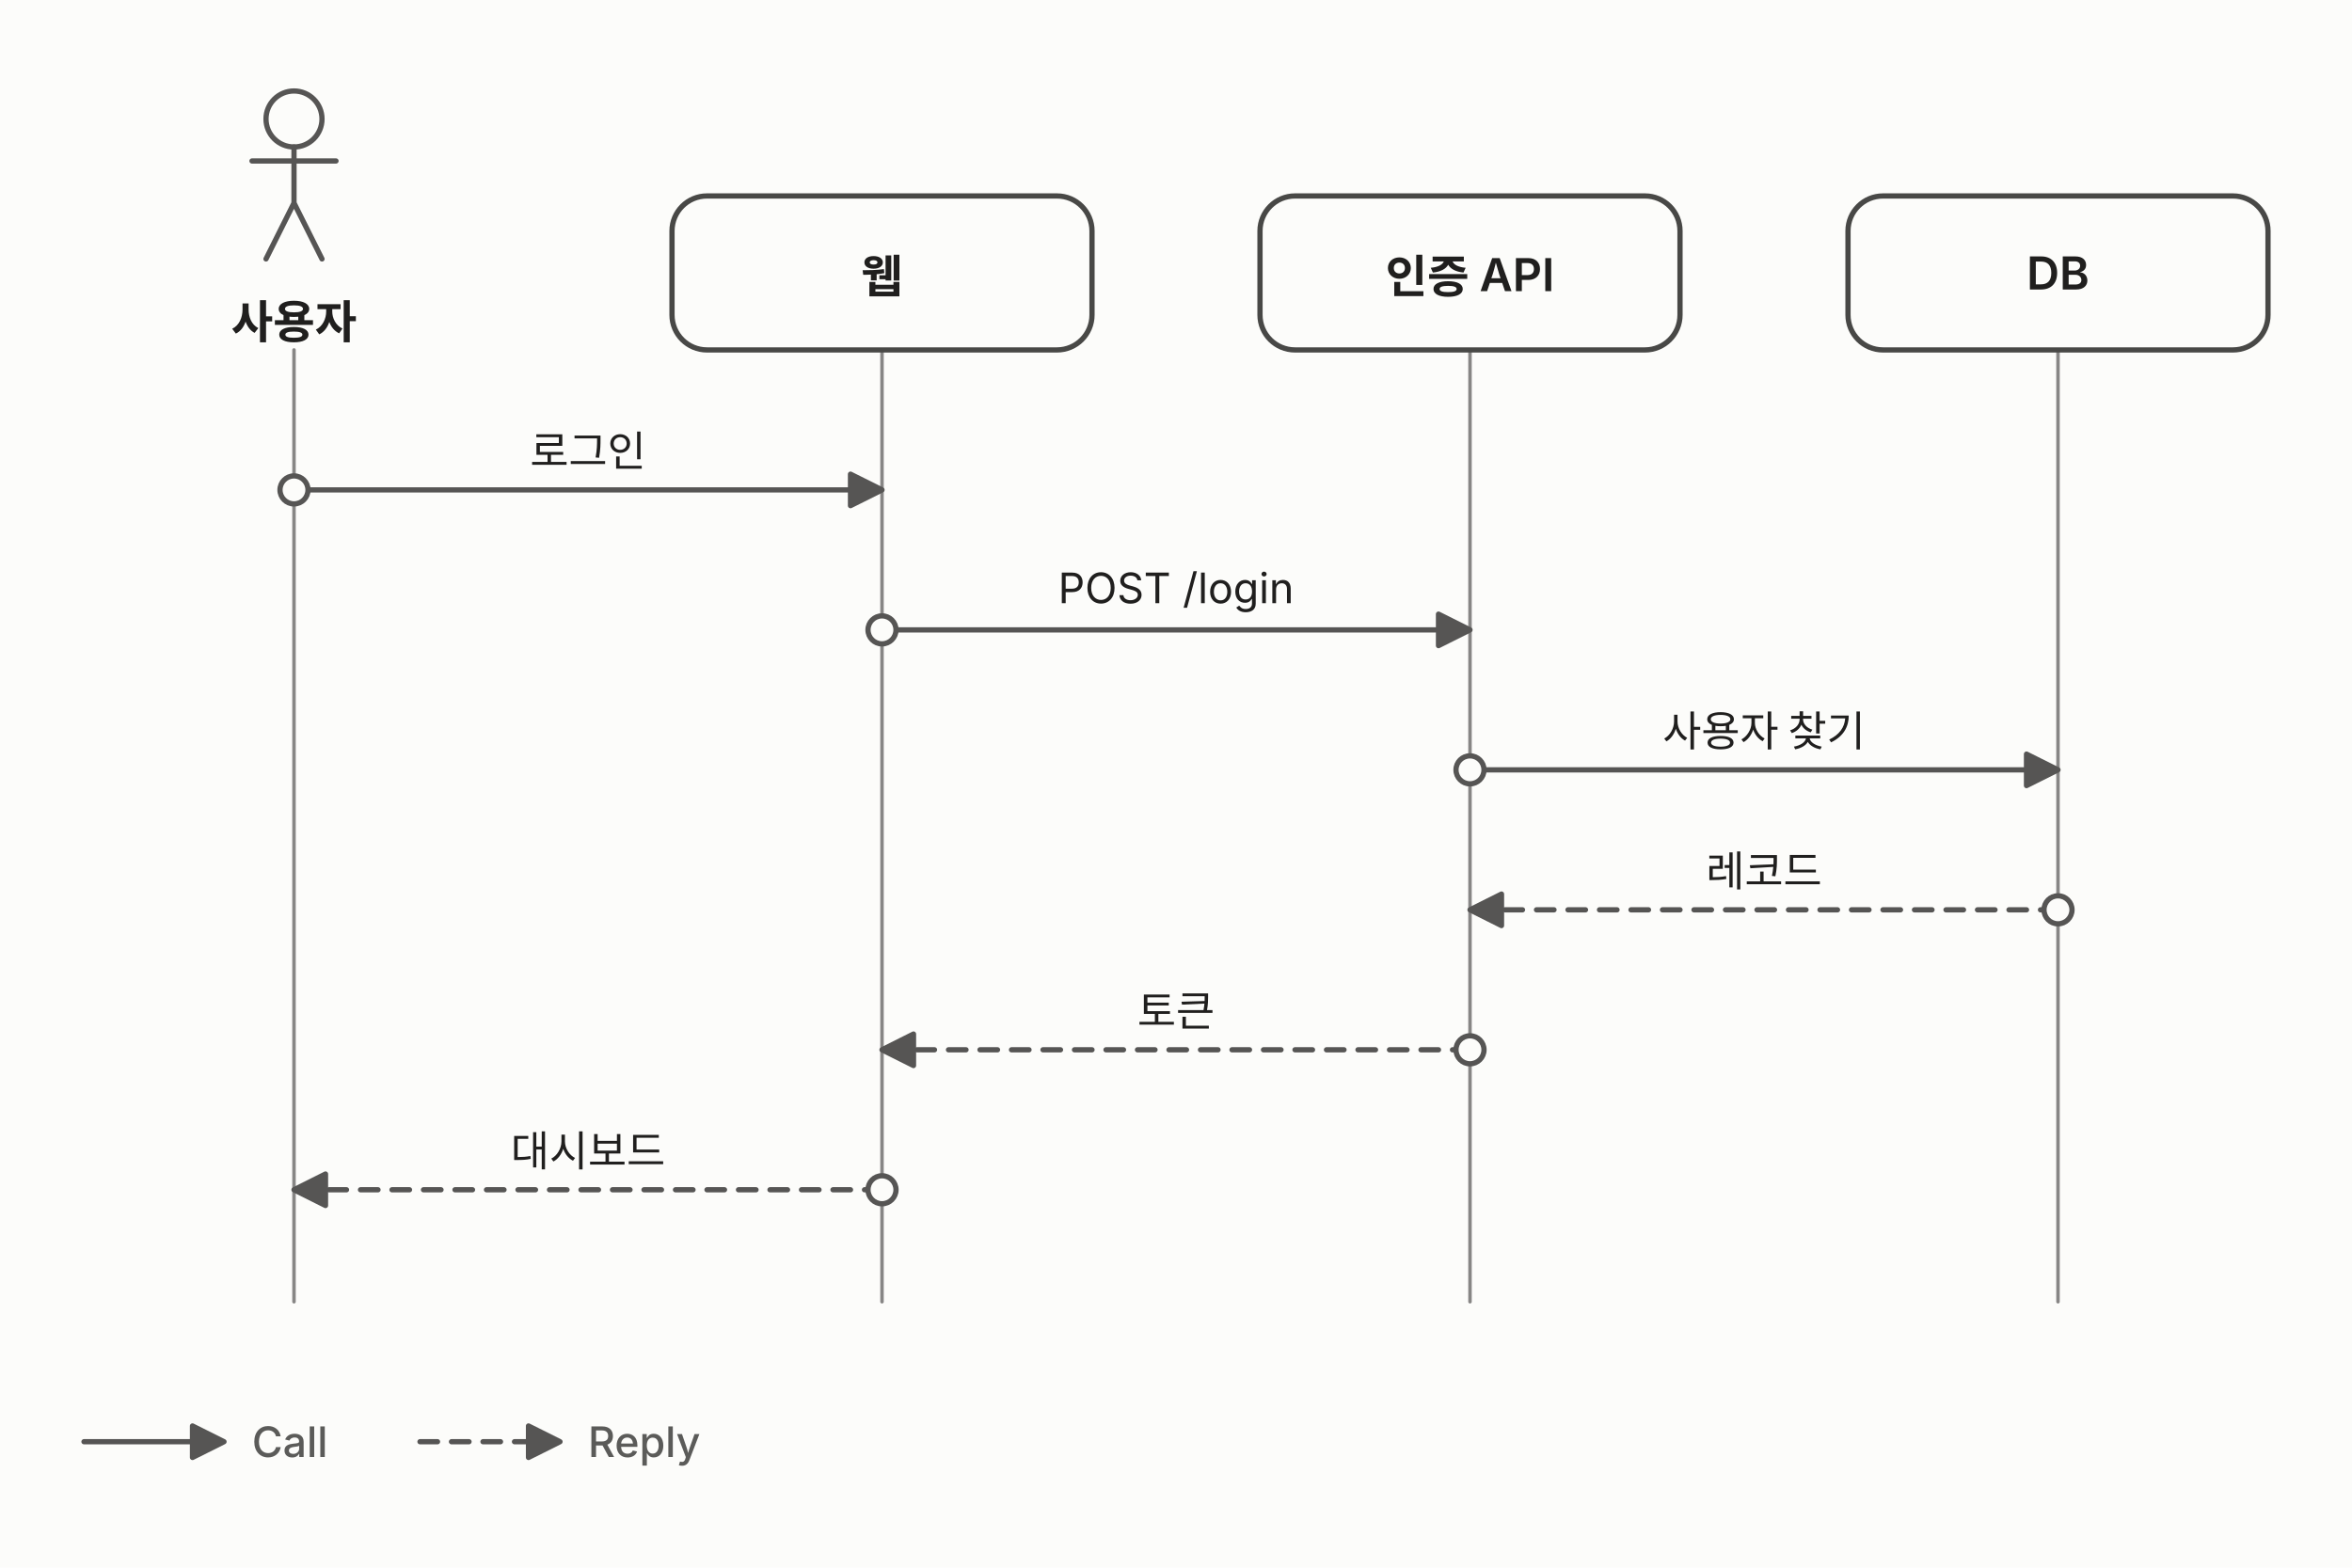
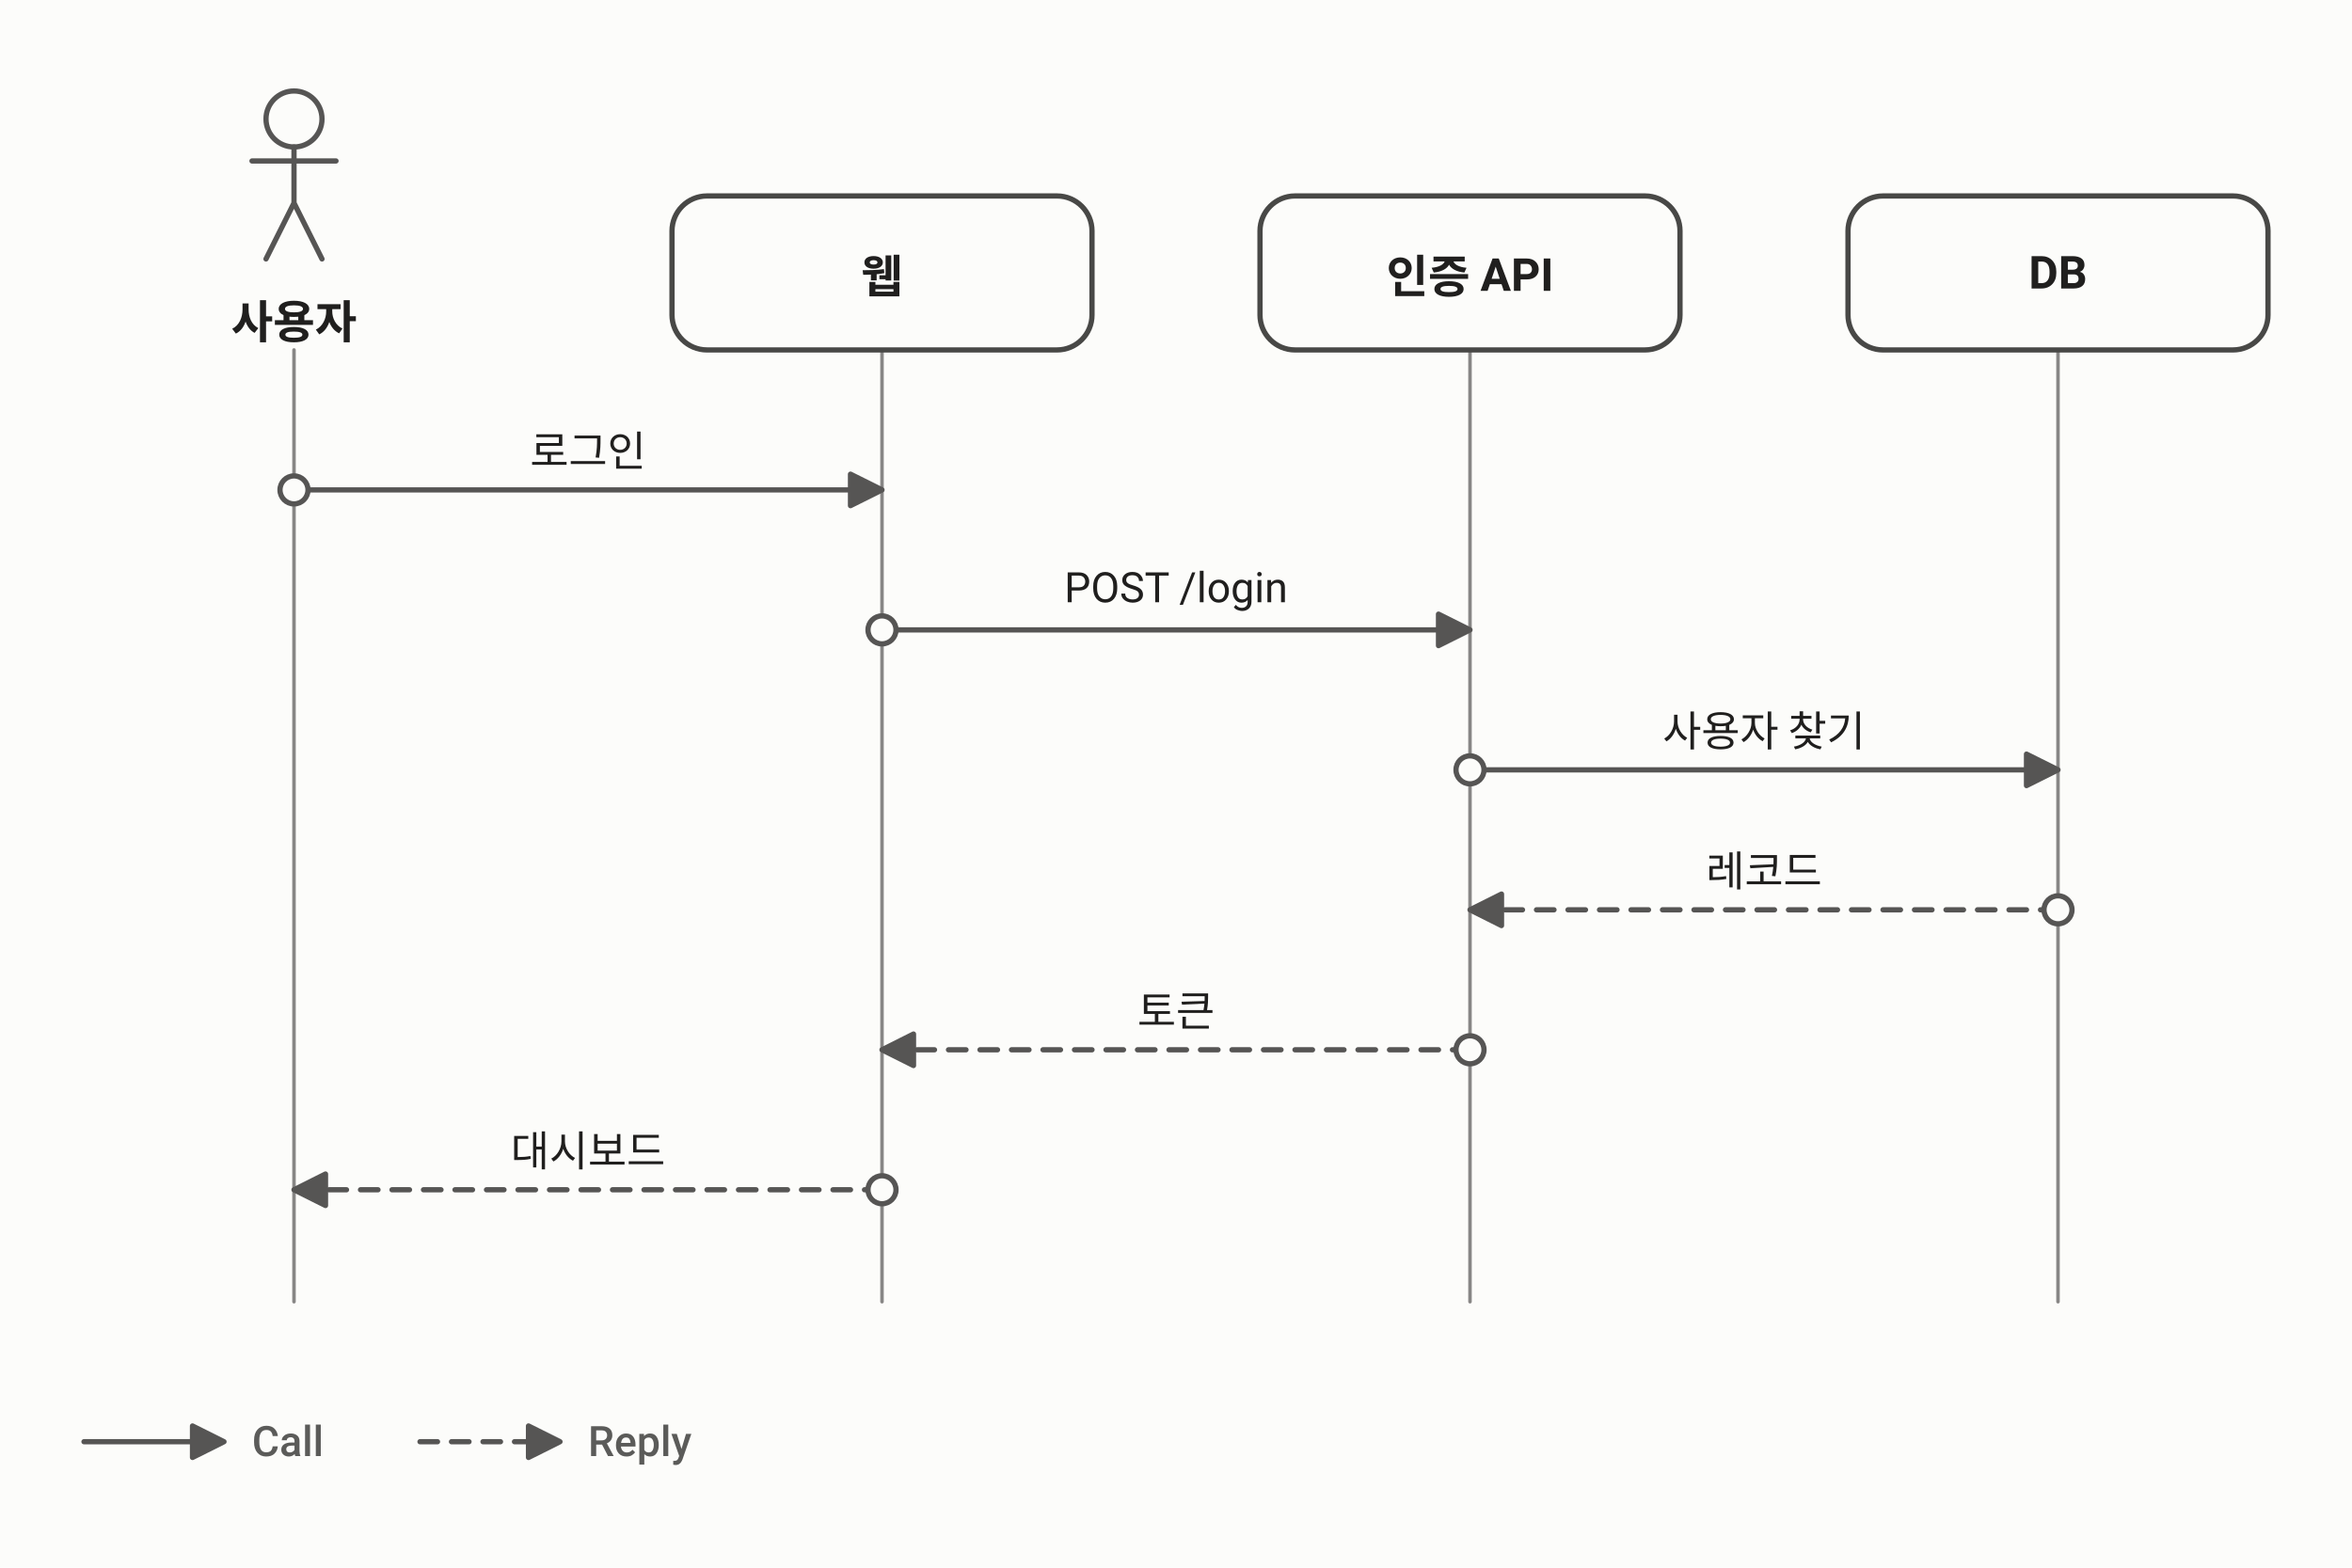
<svg xmlns="http://www.w3.org/2000/svg" class="ursula" data-theme="band" viewBox="0 0 672 448" width="672" height="448" role="img">
-   <style>.ursula{font-family:'IBM Plex Sans KR', 'Apple SD Gothic Neo', 'Noto Sans KR', -apple-system, sans-serif}
+   <style>.ursula{font-family:-apple-system, BlinkMacSystemFont, 'Segoe UI', Roboto, 'Helvetica Neue', 'Apple SD Gothic Neo', 'Noto Sans KR', 'Malgun Gothic', sans-serif}
.ursula-bg{fill:var(--ursula-surface,#fcfcfa)}
- .ursula-name{font:600 13px 'IBM Plex Sans KR', 'Apple SD Gothic Neo', 'Noto Sans KR', -apple-system, sans-serif;fill:var(--ursula-fg,#201f1e);text-anchor:middle}
- .ursula-body{font:400 12px 'IBM Plex Sans KR', 'Apple SD Gothic Neo', 'Noto Sans KR', -apple-system, sans-serif;fill:var(--ursula-fg,#201f1e)}
- .ursula-legend{font:500 12px 'IBM Plex Sans KR', 'Apple SD Gothic Neo', 'Noto Sans KR', -apple-system, sans-serif;fill:var(--ursula-muted,#5b5b59)}
+ .ursula-name{font:600 13px -apple-system, BlinkMacSystemFont, 'Segoe UI', Roboto, 'Helvetica Neue', 'Apple SD Gothic Neo', 'Noto Sans KR', 'Malgun Gothic', sans-serif;fill:var(--ursula-fg,#201f1e);text-anchor:middle}
+ .ursula-body{font:400 12px -apple-system, BlinkMacSystemFont, 'Segoe UI', Roboto, 'Helvetica Neue', 'Apple SD Gothic Neo', 'Noto Sans KR', 'Malgun Gothic', sans-serif;fill:var(--ursula-fg,#201f1e)}
+ .ursula-legend{font:500 12px -apple-system, BlinkMacSystemFont, 'Segoe UI', Roboto, 'Helvetica Neue', 'Apple SD Gothic Neo', 'Noto Sans KR', 'Malgun Gothic', sans-serif;fill:var(--ursula-muted,#5b5b59)}
.ursula-start{text-anchor:start}
.ursula-middle{text-anchor:middle}
.ursula-box{fill:var(--ursula-surface,#fcfcfa);stroke:var(--ursula-border,#484846);stroke-width:1.5;stroke-linejoin:round}
.ursula-rule{fill:none;stroke:var(--ursula-surface,#fcfcfa);stroke-width:1}
.ursula-edge{fill:none;stroke:var(--ursula-line,#565554);stroke-width:1.5;stroke-linecap:round;stroke-linejoin:round}
.ursula-edge--pending{stroke-dasharray:5 4}
.ursula-edge--msg{stroke:var(--ursula-line,#565554)}
.ursula-edge--msg.ursula-edge--pending{stroke-dasharray:5 4}
.ursula-port{display:inline;fill:var(--ursula-surface,#fcfcfa);stroke:var(--ursula-line,#565554);stroke-width:1.5}
.ursula-port--msg{stroke:var(--ursula-line,#565554)}
.ursula-lifeline{fill:none;stroke:var(--ursula-faint,#878685);stroke-width:1;stroke-linecap:round}
.ursula-head{stroke-width:1.5;stroke-linejoin:round}
.ursula-head--msg{fill:var(--ursula-line,#565554);stroke:var(--ursula-line,#565554)}
@media (prefers-color-scheme: dark){
- .ursula{font-family:'IBM Plex Sans KR', 'Apple SD Gothic Neo', 'Noto Sans KR', -apple-system, sans-serif}
+ .ursula{font-family:-apple-system, BlinkMacSystemFont, 'Segoe UI', Roboto, 'Helvetica Neue', 'Apple SD Gothic Neo', 'Noto Sans KR', 'Malgun Gothic', sans-serif}
.ursula-bg{fill:var(--ursula-surface,#171614)}
- .ursula-name{font:600 13px 'IBM Plex Sans KR', 'Apple SD Gothic Neo', 'Noto Sans KR', -apple-system, sans-serif;fill:var(--ursula-fg,#efeeec);text-anchor:middle}
- .ursula-body{font:400 12px 'IBM Plex Sans KR', 'Apple SD Gothic Neo', 'Noto Sans KR', -apple-system, sans-serif;fill:var(--ursula-fg,#efeeec)}
- .ursula-legend{font:500 12px 'IBM Plex Sans KR', 'Apple SD Gothic Neo', 'Noto Sans KR', -apple-system, sans-serif;fill:var(--ursula-muted,#b2b1af)}
+ .ursula-name{font:600 13px -apple-system, BlinkMacSystemFont, 'Segoe UI', Roboto, 'Helvetica Neue', 'Apple SD Gothic Neo', 'Noto Sans KR', 'Malgun Gothic', sans-serif;fill:var(--ursula-fg,#efeeec);text-anchor:middle}
+ .ursula-body{font:400 12px -apple-system, BlinkMacSystemFont, 'Segoe UI', Roboto, 'Helvetica Neue', 'Apple SD Gothic Neo', 'Noto Sans KR', 'Malgun Gothic', sans-serif;fill:var(--ursula-fg,#efeeec)}
+ .ursula-legend{font:500 12px -apple-system, BlinkMacSystemFont, 'Segoe UI', Roboto, 'Helvetica Neue', 'Apple SD Gothic Neo', 'Noto Sans KR', 'Malgun Gothic', sans-serif;fill:var(--ursula-muted,#b2b1af)}
.ursula-start{text-anchor:start}
.ursula-middle{text-anchor:middle}
.ursula-box{fill:var(--ursula-surface,#171614);stroke:var(--ursula-border,#bebdbb);stroke-width:1.5;stroke-linejoin:round}
.ursula-rule{fill:none;stroke:var(--ursula-surface,#171614);stroke-width:1}
.ursula-edge{fill:none;stroke:var(--ursula-line,#a5a4a2);stroke-width:1.5;stroke-linecap:round;stroke-linejoin:round}
.ursula-edge--pending{stroke-dasharray:5 4}
.ursula-edge--msg{stroke:var(--ursula-line,#a5a4a2)}
.ursula-edge--msg.ursula-edge--pending{stroke-dasharray:5 4}
.ursula-port{display:inline;fill:var(--ursula-surface,#171614);stroke:var(--ursula-line,#a5a4a2);stroke-width:1.5}
.ursula-port--msg{stroke:var(--ursula-line,#a5a4a2)}
.ursula-lifeline{fill:none;stroke:var(--ursula-faint,#757472);stroke-width:1;stroke-linecap:round}
.ursula-head{stroke-width:1.5;stroke-linejoin:round}
.ursula-head--msg{fill:var(--ursula-line,#a5a4a2);stroke:var(--ursula-line,#a5a4a2)}
}</style>
  <defs>
    <marker id="ursula-arrow-msg-end" viewBox="0 0 9 9" refX="0" refY="4.5" markerWidth="9" markerHeight="9" markerUnits="userSpaceOnUse" orient="auto" overflow="visible">
      <path class="ursula-head ursula-head--msg" d="M0 0L9 4.5L0 9Z" />
    </marker>
  </defs>
  <rect class="ursula-bg" x="0" y="0" width="672" height="448" />
  <path class="ursula-lifeline" d="M84 100 L84 372" data-participant="U" />
  <path class="ursula-lifeline" d="M252 100 L252 372" data-participant="W" />
  <path class="ursula-lifeline" d="M420 100 L420 372" data-participant="A" />
  <path class="ursula-lifeline" d="M588 100 L588 372" data-participant="D" />
  <rect class="ursula-bg" x="144" y="120" width="48" height="16" />
  <rect class="ursula-bg" x="296" y="160" width="80" height="16" />
  <rect class="ursula-bg" x="468" y="200" width="72" height="16" />
  <rect class="ursula-bg" x="480" y="240" width="48" height="16" />
  <rect class="ursula-bg" x="320" y="280" width="32" height="16" />
  <rect class="ursula-bg" x="140" y="320" width="56" height="16" />
  <path class="ursula-edge ursula-edge--msg ursula-edge--arrow" d="M84 140 L243 140" marker-end="url(#ursula-arrow-msg-end)" data-message="0" data-from="U" data-to="W" data-kind="call" />
  <circle class="ursula-port ursula-port--msg" cx="84" cy="140" r="4" />
  <path class="ursula-edge ursula-edge--msg ursula-edge--arrow" d="M252 180 L411 180" marker-end="url(#ursula-arrow-msg-end)" data-message="1" data-from="W" data-to="A" data-kind="call" />
  <circle class="ursula-port ursula-port--msg" cx="252" cy="180" r="4" />
  <path class="ursula-edge ursula-edge--msg ursula-edge--arrow" d="M420 220 L579 220" marker-end="url(#ursula-arrow-msg-end)" data-message="2" data-from="A" data-to="D" data-kind="call" />
  <circle class="ursula-port ursula-port--msg" cx="420" cy="220" r="4" />
  <path class="ursula-edge ursula-edge--msg ursula-edge--arrow ursula-edge--pending" d="M588 260 L429 260" marker-end="url(#ursula-arrow-msg-end)" data-message="3" data-from="D" data-to="A" data-kind="reply" />
  <circle class="ursula-port ursula-port--msg" cx="588" cy="260" r="4" />
  <path class="ursula-edge ursula-edge--msg ursula-edge--arrow ursula-edge--pending" d="M420 300 L261 300" marker-end="url(#ursula-arrow-msg-end)" data-message="4" data-from="A" data-to="W" data-kind="reply" />
  <circle class="ursula-port ursula-port--msg" cx="420" cy="300" r="4" />
  <path class="ursula-edge ursula-edge--msg ursula-edge--arrow ursula-edge--pending" d="M252 340 L93 340" marker-end="url(#ursula-arrow-msg-end)" data-message="5" data-from="W" data-to="U" data-kind="reply" />
  <circle class="ursula-port ursula-port--msg" cx="252" cy="340" r="4" />
  <circle class="ursula-edge" cx="84" cy="34" r="8" data-participant="U" />
  <path class="ursula-edge" d="M84 42V58M72 46H96M84 58L76 74M84 58L92 74" data-participant="U" />
  <rect class="ursula-box" x="192" y="56" width="120" height="44" rx="10" data-participant="W" />
  <rect class="ursula-box" x="360" y="56" width="120" height="44" rx="10" data-participant="A" />
  <rect class="ursula-box" x="528" y="56" width="120" height="44" rx="10" data-participant="D" />
  <text class="ursula-name ursula-middle" x="84" y="91" dominant-baseline="central">사용자</text>
  <text class="ursula-name ursula-middle" x="252" y="78" dominant-baseline="central">웹</text>
  <text class="ursula-name ursula-middle" x="420" y="78" dominant-baseline="central">인증 API</text>
  <text class="ursula-name ursula-middle" x="588" y="78" dominant-baseline="central">DB</text>
  <text class="ursula-body ursula-middle" x="168" y="128" dominant-baseline="central" data-message="0">로그인</text>
  <text class="ursula-body ursula-middle" x="336" y="168" dominant-baseline="central" data-message="1">POST /login</text>
  <text class="ursula-body ursula-middle" x="504" y="208" dominant-baseline="central" data-message="2">사용자 찾기</text>
  <text class="ursula-body ursula-middle" x="504" y="248" dominant-baseline="central" data-message="3">레코드</text>
  <text class="ursula-body ursula-middle" x="336" y="288" dominant-baseline="central" data-message="4">토큰</text>
  <text class="ursula-body ursula-middle" x="168" y="328" dominant-baseline="central" data-message="5">대시보드</text>
  <path class="ursula-rule" d="M24 388 L648 388" />
  <path class="ursula-edge ursula-edge--msg ursula-edge--arrow" d="M24 412 L55 412" marker-end="url(#ursula-arrow-msg-end)" />
  <text class="ursula-legend ursula-start" x="72" y="412" dominant-baseline="central">Call</text>
  <path class="ursula-edge ursula-edge--msg ursula-edge--arrow ursula-edge--pending" d="M120 412 L151 412" marker-end="url(#ursula-arrow-msg-end)" />
  <text class="ursula-legend ursula-start" x="168" y="412" dominant-baseline="central">Reply</text>
</svg>
